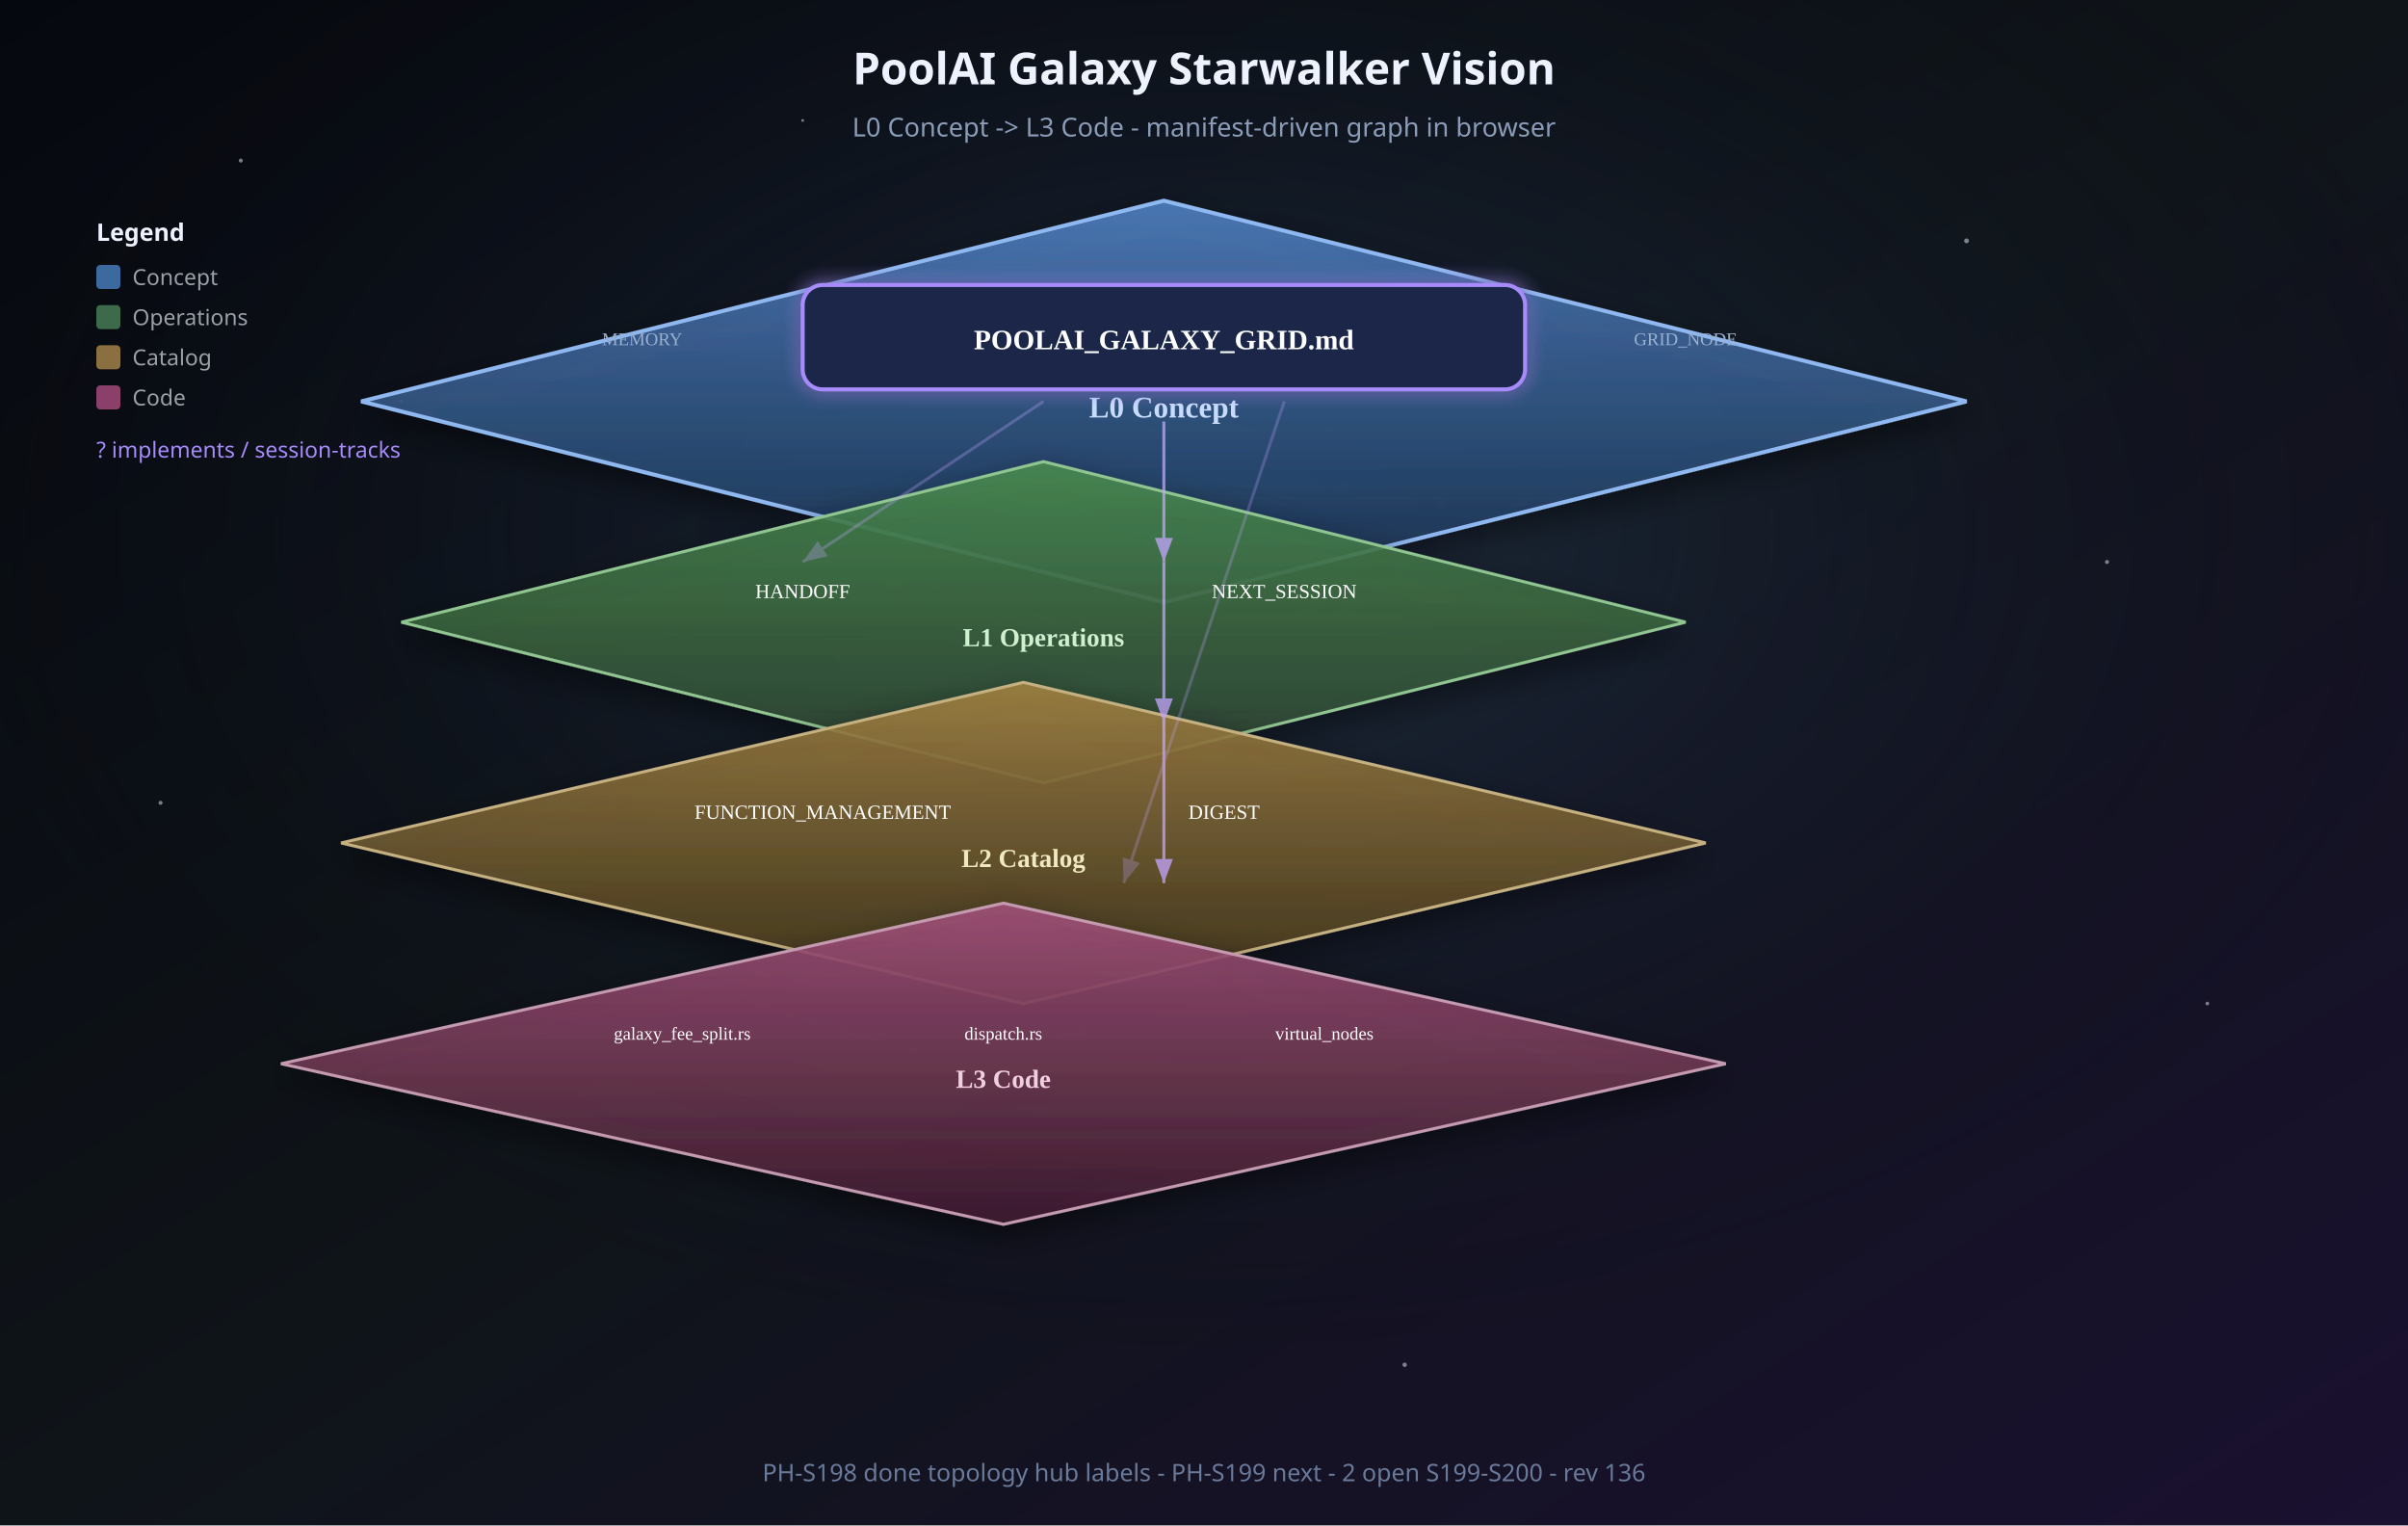
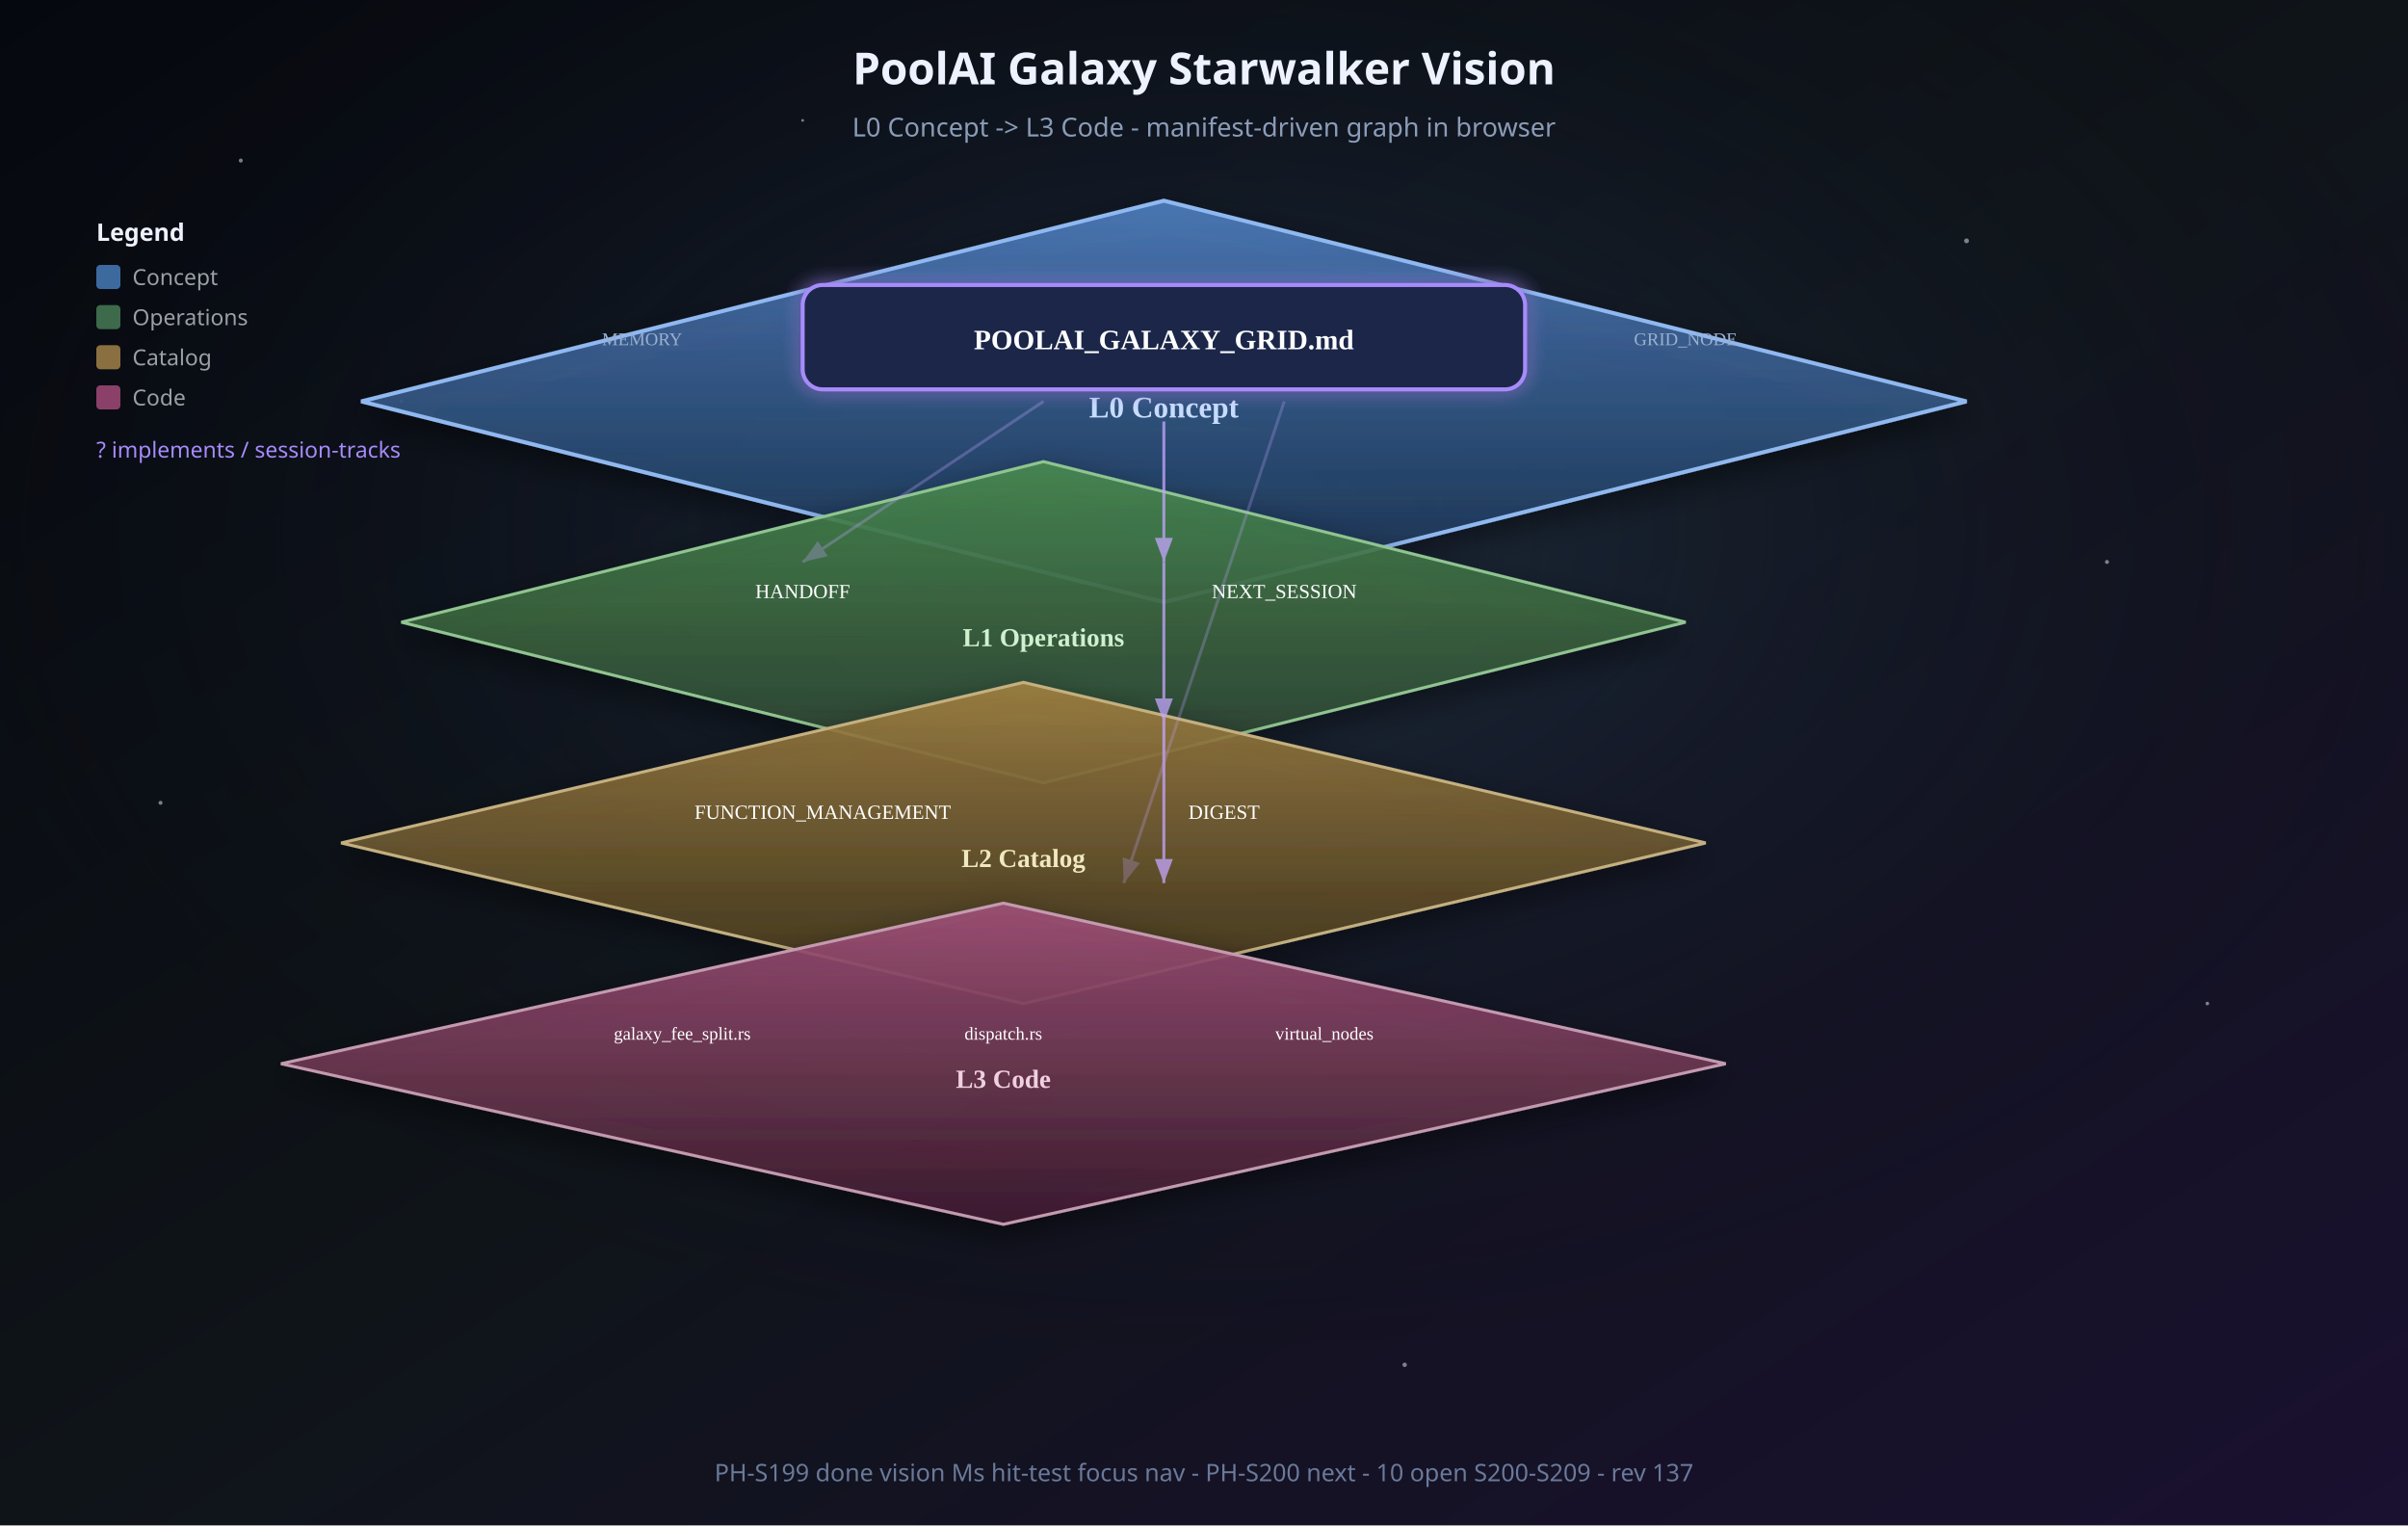
<svg xmlns="http://www.w3.org/2000/svg" viewBox="0 0 1200 760" role="img" aria-labelledby="title desc">
  <defs>
    <linearGradient id="bg" x1="0%" y1="0%" x2="100%" y2="100%">
      <stop offset="0%" stop-color="#06080f" />
      <stop offset="50%" stop-color="#0f1419" />
      <stop offset="100%" stop-color="#1a1030" />
    </linearGradient>
    <radialGradient id="nebula" cx="50%" cy="35%" r="55%">
      <stop offset="0%" stop-color="#3d5a8a" stop-opacity="0.35" />
      <stop offset="100%" stop-color="#06080f" stop-opacity="0" />
    </radialGradient>
    <linearGradient id="planeL0" x1="0%" y1="0%" x2="0%" y2="100%">
      <stop offset="0%" stop-color="#4a7ab8" stop-opacity="0.95" />
      <stop offset="100%" stop-color="#1e3350" stop-opacity="0.85" />
    </linearGradient>
    <linearGradient id="planeL1" x1="0%" y1="0%" x2="0%" y2="100%">
      <stop offset="0%" stop-color="#4a8a50" stop-opacity="0.9" />
      <stop offset="100%" stop-color="#2a4030" stop-opacity="0.85" />
    </linearGradient>
    <linearGradient id="planeL2" x1="0%" y1="0%" x2="0%" y2="100%">
      <stop offset="0%" stop-color="#a08040" stop-opacity="0.9" />
      <stop offset="100%" stop-color="#403520" stop-opacity="0.85" />
    </linearGradient>
    <linearGradient id="planeL3" x1="0%" y1="0%" x2="0%" y2="100%">
      <stop offset="0%" stop-color="#a05078" stop-opacity="0.9" />
      <stop offset="100%" stop-color="#402030" stop-opacity="0.85" />
    </linearGradient>
    <filter id="shadow" x="-30%" y="-30%" width="160%" height="160%">
      <feDropShadow dx="0" dy="6" stdDeviation="8" flood-color="#000" flood-opacity="0.5" />
    </filter>
    <filter id="glow" x="-50%" y="-50%" width="200%" height="200%">
      <feGaussianBlur stdDeviation="4" result="b" />
      <feMerge>
        <feMergeNode in="b" />
        <feMergeNode in="SourceGraphic" />
      </feMerge>
    </filter>
    <marker id="arrow" markerWidth="10" markerHeight="10" refX="8" refY="3" orient="auto">
      <path d="M0,0 L8,3 L0,6 Z" fill="#c4a5ff" />
    </marker>
  </defs>
  <rect width="1200" height="760" fill="url(#bg)" />
  <rect width="1200" height="760" fill="url(#nebula)" />
  <g fill="#e8f0ff" opacity="0.5">
    <circle cx="120" cy="80" r="1" />
    <circle cx="980" cy="120" r="1.2" />
    <circle cx="200" cy="200" r="0.8" />
    <circle cx="1050" cy="280" r="1" />
    <circle cx="80" cy="400" r="1" />
    <circle cx="1100" cy="500" r="0.9" />
    <circle cx="400" cy="60" r="0.7" />
    <circle cx="700" cy="680" r="1.1" />
  </g>
  <text x="600" y="42" text-anchor="middle" fill="#eef2ff" font-family="Segoe UI, system-ui, sans-serif" font-size="22" font-weight="600">PoolAI Galaxy Starwalker Vision</text>
  <text x="600" y="68" text-anchor="middle" fill="#8b9cb8" font-family="Segoe UI, system-ui, sans-serif" font-size="13">L0 Concept -&gt; L3 Code - manifest-driven graph in browser</text>
  <g transform="translate(180, 100)" filter="url(#shadow)">
    <path d="M0 100 L400 0 L800 100 L400 200 Z" fill="url(#planeL0)" stroke="#90b8f0" stroke-width="2" />
    <text x="400" y="108" text-anchor="middle" fill="#c8dcff" font-size="15" font-weight="700">L0 Concept</text>
    <g filter="url(#glow)">
      <rect x="220" y="42" width="360" height="52" rx="10" fill="#1a2848" stroke="#a78bfa" stroke-width="2" />
      <text x="400" y="74" text-anchor="middle" fill="#fff" font-size="14" font-weight="700">POOLAI_GALAXY_GRID.md</text>
    </g>
    <text x="140" y="72" text-anchor="middle" fill="#9ab0d0" font-size="9">MEMORY</text>
    <text x="660" y="72" text-anchor="middle" fill="#9ab0d0" font-size="9">GRID_NODE</text>
  </g>
  <g transform="translate(200, 230)" filter="url(#shadow)">
    <path d="M0 80 L320 0 L640 80 L320 160 Z" fill="url(#planeL1)" stroke="#90c490" stroke-width="1.5" />
    <text x="320" y="92" text-anchor="middle" fill="#d0f0d0" font-size="13" font-weight="600">L1 Operations</text>
    <text x="200" y="68" text-anchor="middle" fill="#fff" font-size="10">HANDOFF</text>
    <text x="440" y="68" text-anchor="middle" fill="#fff" font-size="10">NEXT_SESSION</text>
  </g>
  <g transform="translate(170, 340)" filter="url(#shadow)">
    <path d="M0 80 L340 0 L680 80 L340 160 Z" fill="url(#planeL2)" stroke="#c4b080" stroke-width="1.5" />
    <text x="340" y="92" text-anchor="middle" fill="#f0e8c0" font-size="13" font-weight="600">L2 Catalog</text>
    <text x="240" y="68" text-anchor="middle" fill="#fff" font-size="10">FUNCTION_MANAGEMENT</text>
    <text x="440" y="68" text-anchor="middle" fill="#fff" font-size="10">DIGEST</text>
  </g>
  <g transform="translate(140, 450)" filter="url(#shadow)">
    <path d="M0 80 L360 0 L720 80 L360 160 Z" fill="url(#planeL3)" stroke="#c49ab0" stroke-width="1.5" />
    <text x="360" y="92" text-anchor="middle" fill="#f0d0e0" font-size="13" font-weight="600">L3 Code</text>
    <text x="200" y="68" text-anchor="middle" fill="#fff" font-size="9">galaxy_fee_split.rs</text>
    <text x="360" y="68" text-anchor="middle" fill="#fff" font-size="9">dispatch.rs</text>
    <text x="520" y="68" text-anchor="middle" fill="#fff" font-size="9">virtual_nodes</text>
  </g>
  <g fill="none" stroke="#c4a5ff" stroke-width="1.5" marker-end="url(#arrow)" opacity="0.75">
    <path d="M580 210 L580 280" />
    <path d="M580 280 L580 360" />
    <path d="M580 360 L580 440" />
    <path d="M520 200 L400 280" opacity="0.4" />
    <path d="M640 200 L560 440" opacity="0.35" />
  </g>
  <g transform="translate(48, 120)" font-family="Segoe UI, system-ui, sans-serif" font-size="11">
    <text x="0" y="0" fill="#eef2ff" font-weight="600" font-size="12">Legend</text>
    <rect x="0" y="12" width="12" height="12" rx="2" fill="#3d6a9e" />
    <text x="18" y="22" fill="#9aa0a6">Concept</text>
    <rect x="0" y="32" width="12" height="12" rx="2" fill="#3d6a4a" />
    <text x="18" y="42" fill="#9aa0a6">Operations</text>
    <rect x="0" y="52" width="12" height="12" rx="2" fill="#8a7040" />
    <text x="18" y="62" fill="#9aa0a6">Catalog</text>
    <rect x="0" y="72" width="12" height="12" rx="2" fill="#8a4068" />
    <text x="18" y="82" fill="#9aa0a6">Code</text>
    <text x="0" y="108" fill="#a78bfa">? implements / session-tracks</text>
  </g>
-   <text x="600" y="738" text-anchor="middle" fill="#6a7a9a" font-family="Segoe UI, system-ui, sans-serif" font-size="12">PH-S198 done topology hub labels - PH-S199 next - 2 open S199-S200 - rev 136</text>
+   <text x="600" y="738" text-anchor="middle" fill="#6a7a9a" font-family="Segoe UI, system-ui, sans-serif" font-size="12">PH-S199 done vision Ms hit-test focus nav - PH-S200 next - 10 open S200-S209 - rev 137</text>
</svg>
